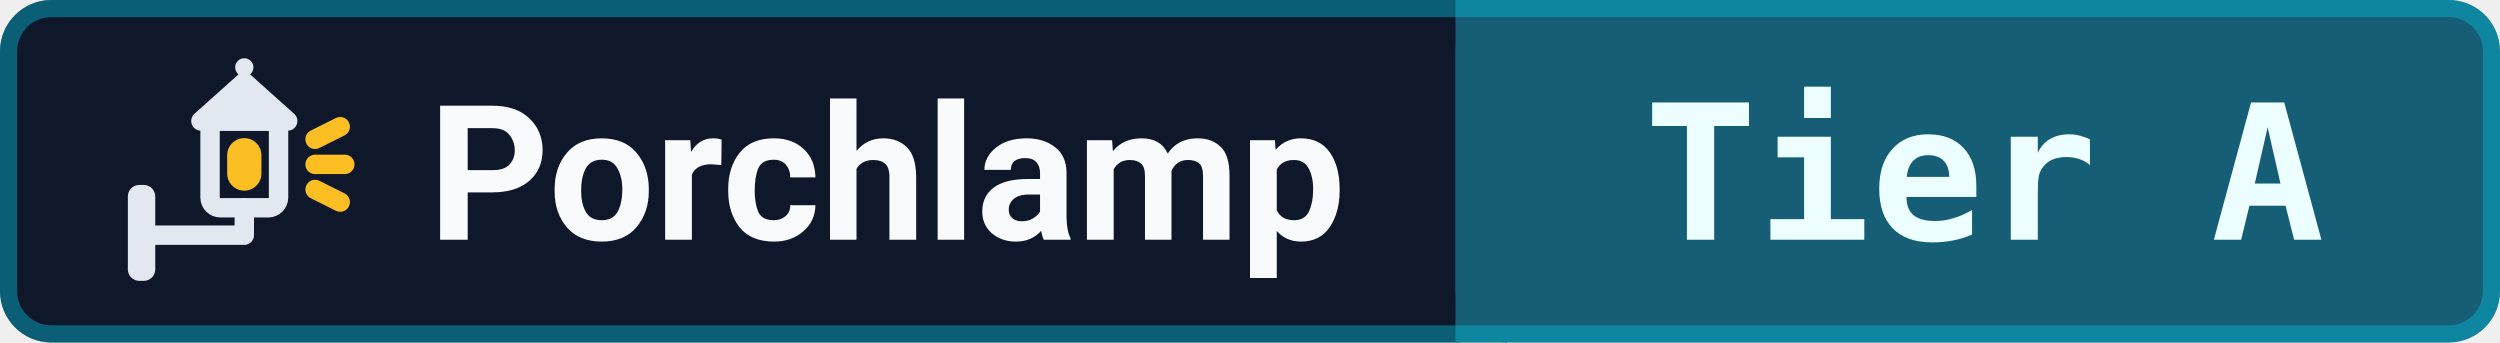
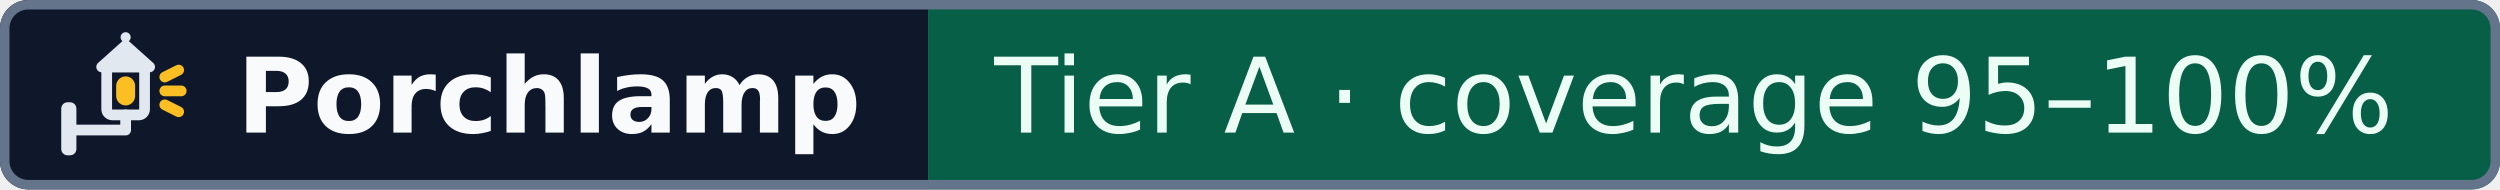
- <svg xmlns="http://www.w3.org/2000/svg" width="146" height="20" viewBox="0 0 146 20" role="img" aria-label="Porchlamp: Tier A">
-   <rect width="88" height="20" rx="3" fill="#0f172a" />
-   <rect x="85" width="61" height="20" rx="3" fill="#155e75" />
-   <rect x="85" width="3" height="20" fill="#155e75" />
-   <rect x="0.5" y="0.5" width="145" height="19" rx="2.5" fill="none" stroke="#06b6d4" stroke-opacity="0.45" />
-   <g transform="translate(6, 2) scale(0.6667)" fill="none" stroke-width="1.7" stroke-linecap="round" stroke-linejoin="round">
-     <rect x="2.2" y="13.2" width="2.4" height="8.4" rx="1" fill="#e2e8f0" stroke="none" />
+ <svg xmlns="http://www.w3.org/2000/svg" width="264" height="20" viewBox="0 0 264 20" role="img" aria-label="Porchlamp: Tier A · coverage 95–100%">
+   <clipPath id="porchlamp-badge">
+     <rect width="264" height="20" rx="3" fill="#fff" />
+   </clipPath>
+   <g clip-path="url(#porchlamp-badge)">
+     <rect width="98" height="20" fill="#0f172a" />
+     <rect x="98" width="166" height="20" fill="#065f46" />
+   </g>
+   <rect x="0.5" y="0.5" width="263" height="19" rx="2.5" fill="none" stroke="#64748b" />
+   <g transform="translate(5 2) scale(0.6667)" fill="none" stroke-width="1.7" stroke-linecap="round" stroke-linejoin="round">
+     <rect x="2.2" y="13.2" width="2.4" height="8.4" rx="1" fill="#e2e8f0" />
    <path d="M4.6 17.6H12.4V15.2" stroke="#e2e8f0" />
    <path d="M8.6 7.6L12.4 4.2L16.2 7.6Z" fill="#e2e8f0" stroke="#e2e8f0" />
-     <circle cx="12.4" cy="2.9" r="0.8" fill="#e2e8f0" stroke="none" />
+     <circle cx="12.4" cy="2.9" r="0.8" fill="#e2e8f0" />
    <rect x="9.4" y="7.6" width="6" height="7.6" rx="0.9" stroke="#e2e8f0" />
-     <rect x="10.9" y="9.1" width="3" height="4.6" rx="1.5" fill="#fbbf24" stroke="none" />
+     <rect x="10.9" y="9.1" width="3" height="4.6" rx="1.5" fill="#fbbf24" />
    <path d="M18.6 9.2L20.8 8.1M18.6 11.4H21.2M18.6 13.6L20.8 14.7" stroke="#fbbf24" />
  </g>
-   <g font-family="ui-sans-serif, -apple-system, BlinkMacSystemFont, 'Segoe UI', Roboto, Helvetica, Arial, sans-serif" font-size="11" font-weight="600" text-rendering="geometricPrecision">
-     <text x="25" y="14" fill="#f8fafc">Porchlamp</text>
-     <text x="96" y="14" fill="#ecfeff" font-family="ui-monospace, 'SF Mono', Menlo, Consolas, monospace">Tier A</text>
+   <g font-family="Verdana,Geneva,DejaVu Sans,sans-serif" font-size="11">
+     <text x="25" y="14" fill="#f8fafc" font-weight="bold" textLength="65.8" lengthAdjust="spacingAndGlyphs">Porchlamp</text>
+     <text x="105" y="14" fill="#ecfdf5" textLength="152.0" lengthAdjust="spacingAndGlyphs">Tier A · coverage 95–100%</text>
  </g>
</svg>
